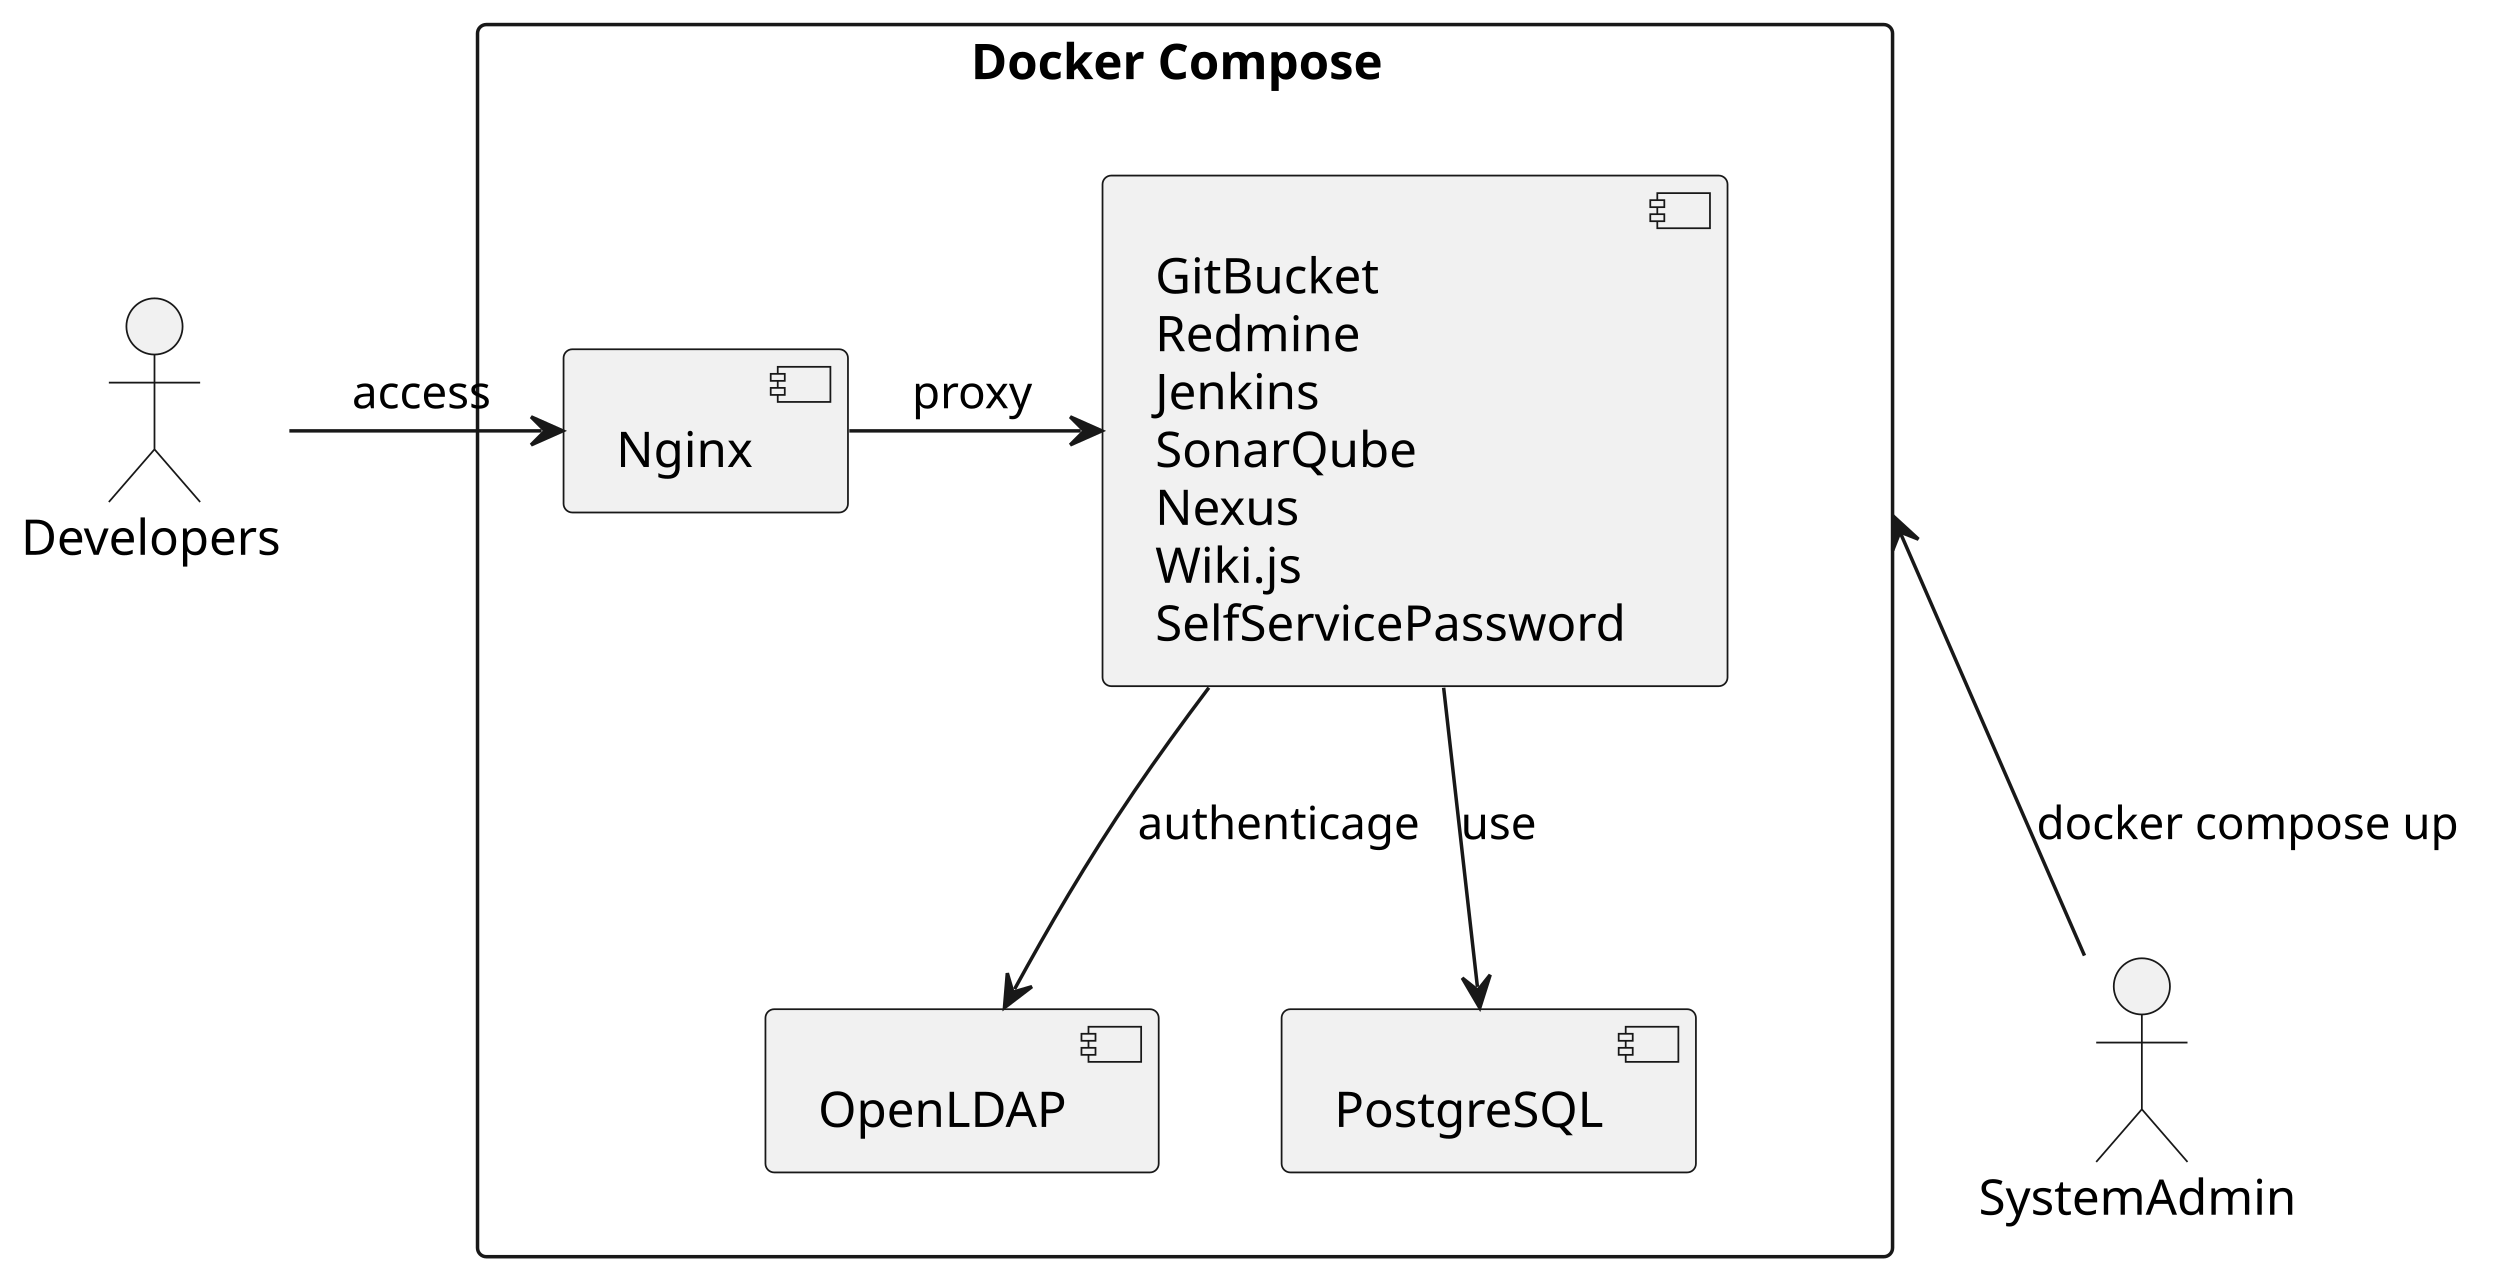
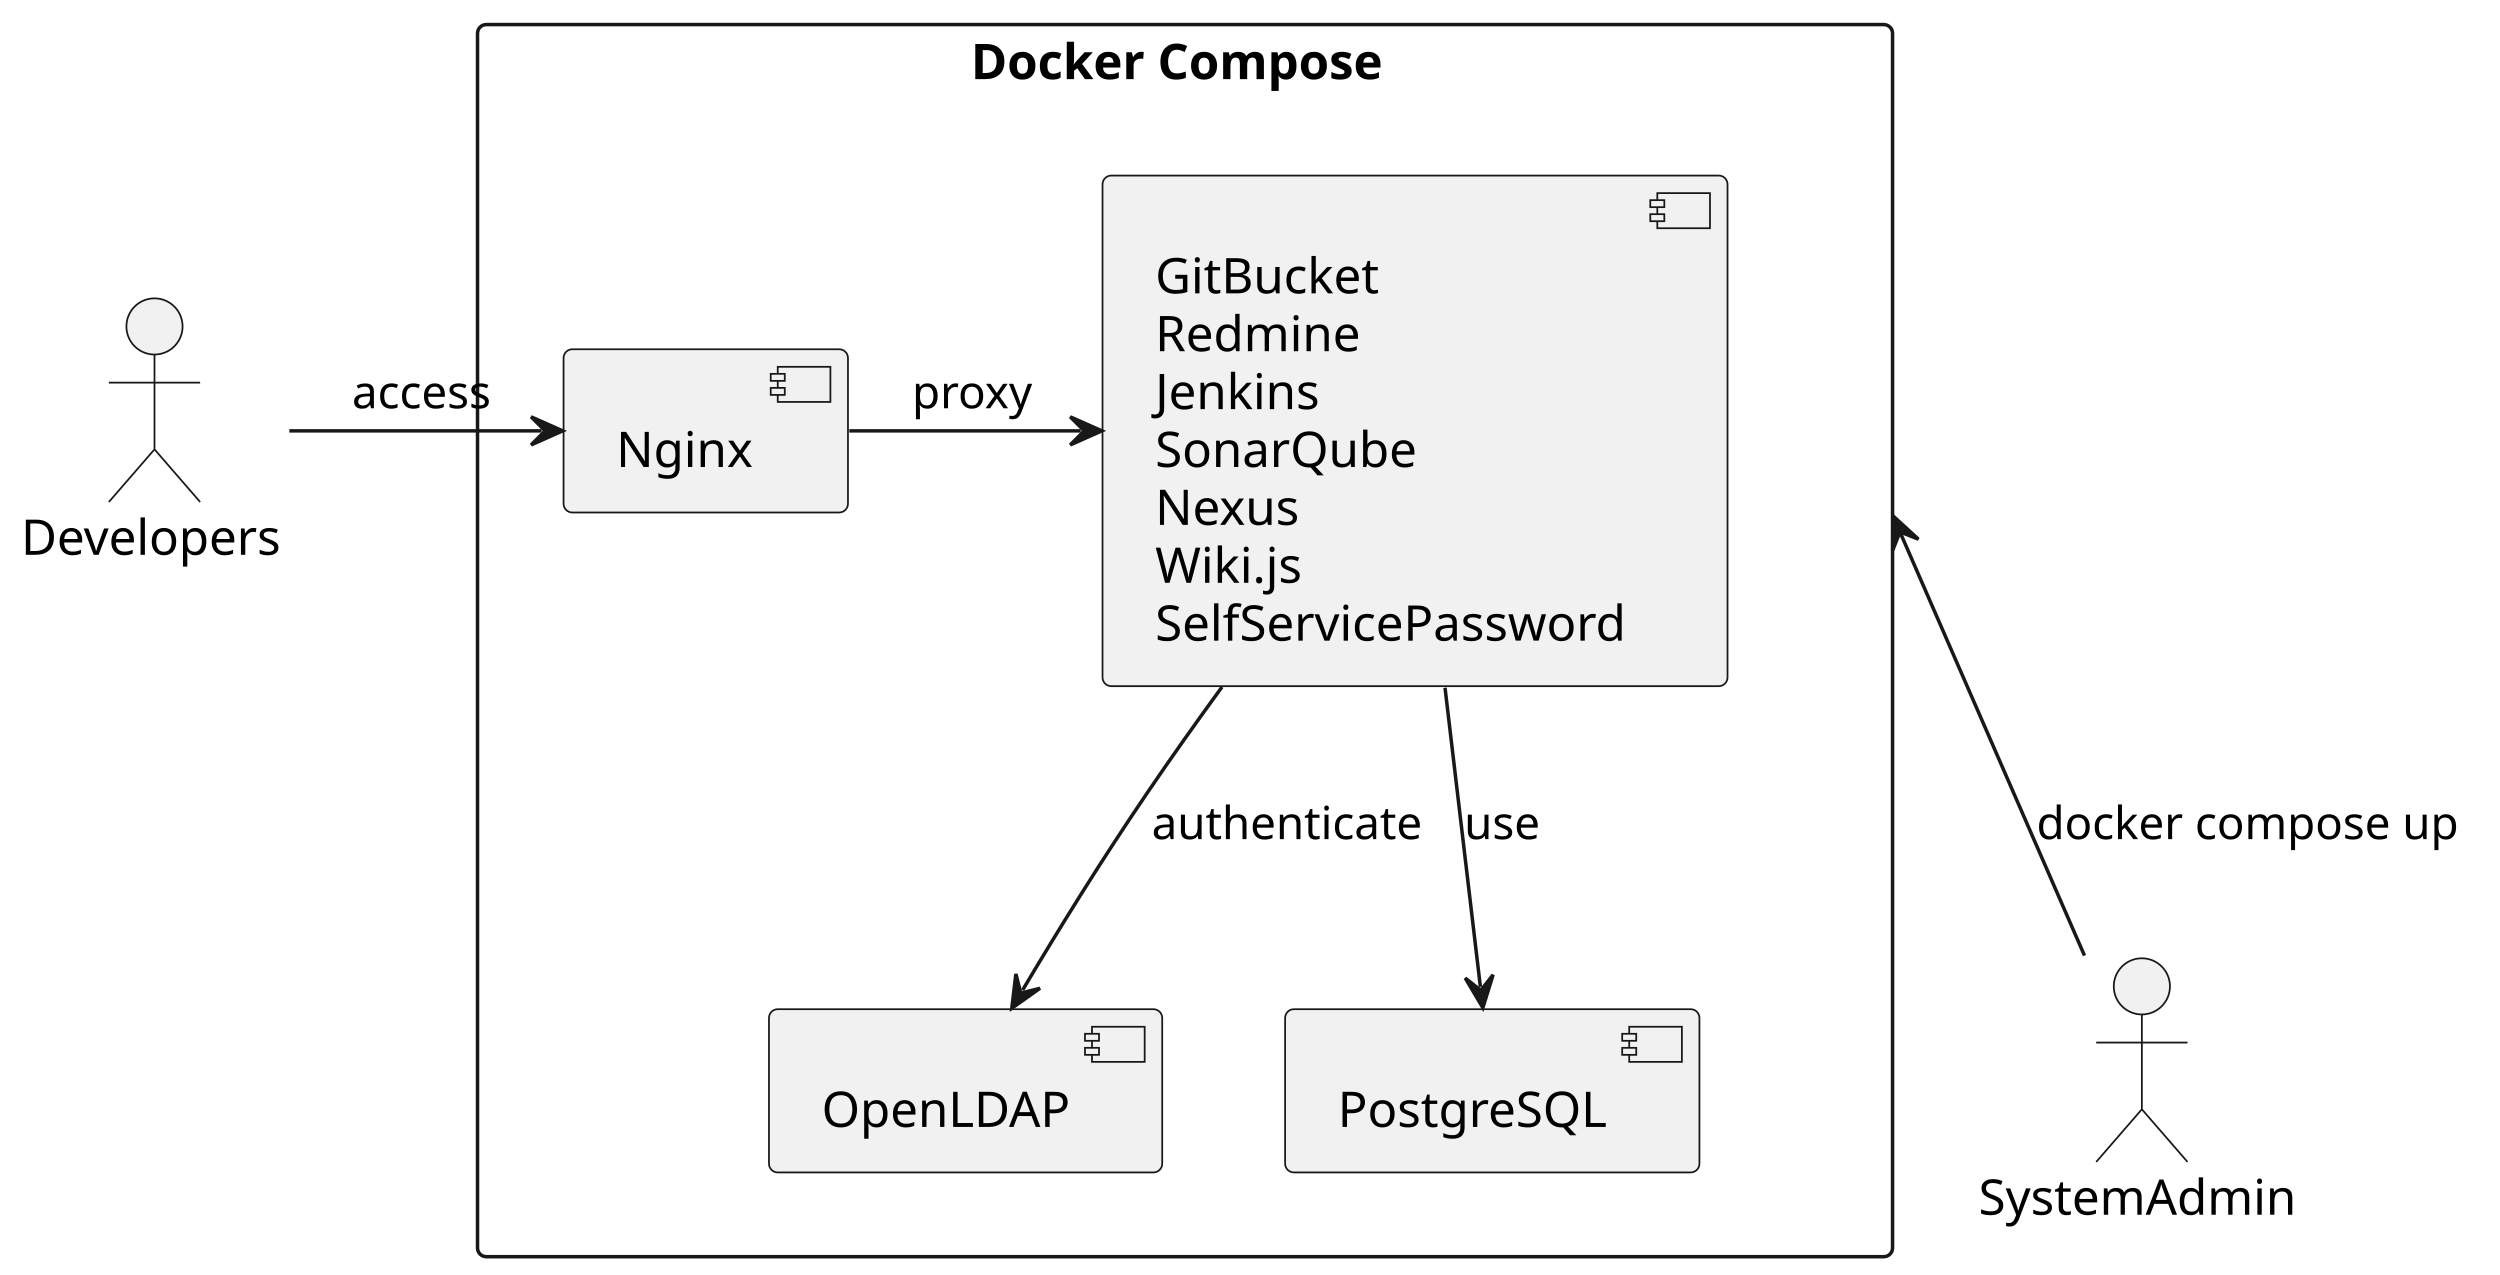
<svg xmlns="http://www.w3.org/2000/svg" contentStyleType="text/css" height="363px" preserveAspectRatio="none" style="width:712px;height:363px;background:#FFFFFF;" version="1.1" viewBox="0 0 712 363" width="712px" zoomAndPan="magnify">
  <defs />
  <g>
    <g id="cluster_docker">
      <rect fill="none" height="350.91" rx="2.5" ry="2.5" style="stroke:#181818;stroke-width:1.0;" width="403" x="136" y="7" />
      <text fill="#000000" font-family="sans-serif" font-size="14" font-weight="bold" lengthAdjust="spacing" textLength="122" x="276.5" y="22.535">Docker Compose</text>
    </g>
    <g id="elem_OpenLDAP">
-       <rect fill="#F1F1F1" height="46.488" rx="2.5" ry="2.5" style="stroke:#181818;stroke-width:0.5;" width="112" x="218" y="287.42" />
-       <rect fill="#F1F1F1" height="10" style="stroke:#181818;stroke-width:0.5;" width="15" x="310" y="292.42" />
-       <rect fill="#F1F1F1" height="2" style="stroke:#181818;stroke-width:0.5;" width="4" x="308" y="294.42" />
-       <rect fill="#F1F1F1" height="2" style="stroke:#181818;stroke-width:0.5;" width="4" x="308" y="298.42" />
-       <text fill="#000000" font-family="sans-serif" font-size="14" lengthAdjust="spacing" textLength="72" x="233" y="320.955">OpenLDAP</text>
+       <rect fill="#F1F1F1" height="46.488" rx="2.5" ry="2.5" style="stroke:#181818;stroke-width:0.5;" width="112" x="219" y="287.42" />
+       <rect fill="#F1F1F1" height="10" style="stroke:#181818;stroke-width:0.5;" width="15" x="311" y="292.42" />
+       <rect fill="#F1F1F1" height="2" style="stroke:#181818;stroke-width:0.5;" width="4" x="309" y="294.42" />
+       <rect fill="#F1F1F1" height="2" style="stroke:#181818;stroke-width:0.5;" width="4" x="309" y="298.42" />
+       <text fill="#000000" font-family="sans-serif" font-size="14" lengthAdjust="spacing" textLength="72" x="234" y="320.955">OpenLDAP</text>
    </g>
    <g id="elem_Nginx">
      <rect fill="#F1F1F1" height="46.488" rx="2.5" ry="2.5" style="stroke:#181818;stroke-width:0.5;" width="81" x="160.5" y="99.47" />
      <rect fill="#F1F1F1" height="10" style="stroke:#181818;stroke-width:0.5;" width="15" x="221.5" y="104.47" />
      <rect fill="#F1F1F1" height="2" style="stroke:#181818;stroke-width:0.5;" width="4" x="219.5" y="106.47" />
      <rect fill="#F1F1F1" height="2" style="stroke:#181818;stroke-width:0.5;" width="4" x="219.5" y="110.47" />
      <text fill="#000000" font-family="sans-serif" font-size="14" lengthAdjust="spacing" textLength="41" x="175.5" y="133.005">Nginx</text>
    </g>
    <g id="elem_PostgreSQL">
-       <rect fill="#F1F1F1" height="46.488" rx="2.5" ry="2.5" style="stroke:#181818;stroke-width:0.5;" width="118" x="365" y="287.42" />
-       <rect fill="#F1F1F1" height="10" style="stroke:#181818;stroke-width:0.5;" width="15" x="463" y="292.42" />
-       <rect fill="#F1F1F1" height="2" style="stroke:#181818;stroke-width:0.5;" width="4" x="461" y="294.42" />
-       <rect fill="#F1F1F1" height="2" style="stroke:#181818;stroke-width:0.5;" width="4" x="461" y="298.42" />
-       <text fill="#000000" font-family="sans-serif" font-size="14" lengthAdjust="spacing" textLength="78" x="380" y="320.955">PostgreSQL</text>
+       <rect fill="#F1F1F1" height="46.488" rx="2.5" ry="2.5" style="stroke:#181818;stroke-width:0.5;" width="118" x="366" y="287.42" />
+       <rect fill="#F1F1F1" height="10" style="stroke:#181818;stroke-width:0.5;" width="15" x="464" y="292.42" />
+       <rect fill="#F1F1F1" height="2" style="stroke:#181818;stroke-width:0.5;" width="4" x="462" y="294.42" />
+       <rect fill="#F1F1F1" height="2" style="stroke:#181818;stroke-width:0.5;" width="4" x="462" y="298.42" />
+       <text fill="#000000" font-family="sans-serif" font-size="14" lengthAdjust="spacing" textLength="78" x="381" y="320.955">PostgreSQL</text>
    </g>
    <g id="elem_Servers">
      <rect fill="#F1F1F1" height="145.418" rx="2.5" ry="2.5" style="stroke:#181818;stroke-width:0.5;" width="178" x="314" y="50" />
      <rect fill="#F1F1F1" height="10" style="stroke:#181818;stroke-width:0.5;" width="15" x="472" y="55" />
      <rect fill="#F1F1F1" height="2" style="stroke:#181818;stroke-width:0.5;" width="4" x="470" y="57" />
      <rect fill="#F1F1F1" height="2" style="stroke:#181818;stroke-width:0.5;" width="4" x="470" y="61" />
      <text fill="#000000" font-family="sans-serif" font-size="14" lengthAdjust="spacing" textLength="64" x="329" y="83.535">GitBucket</text>
      <text fill="#000000" font-family="sans-serif" font-size="14" lengthAdjust="spacing" textLength="60" x="329" y="100.023">Redmine</text>
      <text fill="#000000" font-family="sans-serif" font-size="14" lengthAdjust="spacing" textLength="49" x="329" y="116.512">Jenkins</text>
      <text fill="#000000" font-family="sans-serif" font-size="14" lengthAdjust="spacing" textLength="77" x="329" y="133">SonarQube</text>
      <text fill="#000000" font-family="sans-serif" font-size="14" lengthAdjust="spacing" textLength="43" x="329" y="149.488">Nexus</text>
      <text fill="#000000" font-family="sans-serif" font-size="14" lengthAdjust="spacing" textLength="43" x="329" y="165.977">Wiki.js</text>
      <text fill="#000000" font-family="sans-serif" font-size="14" lengthAdjust="spacing" textLength="138" x="329" y="182.465">SelfServicePassword</text>
    </g>
    <g id="elem_SystemAdmin">
      <ellipse cx="610" cy="280.92" fill="#F1F1F1" rx="8" ry="8" style="stroke:#181818;stroke-width:0.5;" />
      <path d="M610,288.92 L610,315.92 M597,296.92 L623,296.92 M610,315.92 L597,330.92 M610,315.92 L623,330.92 " fill="none" style="stroke:#181818;stroke-width:0.5;" />
      <text fill="#000000" font-family="sans-serif" font-size="14" lengthAdjust="spacing" textLength="93" x="563.5" y="345.955">SystemAdmin</text>
    </g>
    <g id="elem_Developers">
      <ellipse cx="44" cy="92.97" fill="#F1F1F1" rx="8" ry="8" style="stroke:#181818;stroke-width:0.5;" />
      <path d="M44,100.97 L44,127.97 M31,108.97 L57,108.97 M44,127.97 L31,142.97 M44,127.97 L57,142.97 " fill="none" style="stroke:#181818;stroke-width:0.5;" />
      <text fill="#000000" font-family="sans-serif" font-size="14" lengthAdjust="spacing" textLength="76" x="6" y="158.005">Developers</text>
    </g>
    <g id="link_Servers_PostgreSQL">
-       <path d="M411.15,195.87 C414.82,228.34 418.206,258.408 420.766,281.058 " fill="none" id="Servers-to-PostgreSQL" style="stroke:#181818;stroke-width:1.0;" />
-       <polygon fill="#181818" points="421.44,287.02,424.404,277.628,420.878,282.052,416.454,278.526,421.44,287.02" style="stroke:#181818;stroke-width:1.0;" />
-       <text fill="#000000" font-family="sans-serif" font-size="13" lengthAdjust="spacing" textLength="22" x="416" y="238.988">use</text>
+       <path d="M411.54,195.87 C415.38,228.34 418.935,258.412 421.615,281.062 " fill="none" id="Servers-to-PostgreSQL" style="stroke:#181818;stroke-width:1.0;" />
+       <polygon fill="#181818" points="422.32,287.02,425.235,277.612,421.733,282.055,417.29,278.552,422.32,287.02" style="stroke:#181818;stroke-width:1.0;" />
+       <text fill="#000000" font-family="sans-serif" font-size="13" lengthAdjust="spacing" textLength="22" x="417" y="238.988">use</text>
    </g>
    <g id="link_Servers_OpenLDAP">
-       <path d="M344.28,195.85 C336.9,205.63 329.63,215.67 323,225.42 C309.31,245.58 298.401,264.447 288.951,281.707 " fill="none" id="Servers-to-OpenLDAP" style="stroke:#181818;stroke-width:1.0;" />
-       <polygon fill="#181818" points="286.07,286.97,293.901,280.997,288.471,282.584,286.884,277.155,286.07,286.97" style="stroke:#181818;stroke-width:1.0;" />
-       <text fill="#000000" font-family="sans-serif" font-size="13" lengthAdjust="spacing" textLength="81" x="324" y="238.988">authenticage</text>
+       <path d="M348.02,195.65 C340.81,205.55 333.63,215.67 327,225.42 C313.08,245.89 301.437,264.823 291.227,281.993 " fill="none" id="Servers-to-OpenLDAP" style="stroke:#181818;stroke-width:1.0;" />
+       <polygon fill="#181818" points="288.16,287.15,296.198,281.459,290.716,282.852,289.322,277.37,288.16,287.15" style="stroke:#181818;stroke-width:1.0;" />
+       <text fill="#000000" font-family="sans-serif" font-size="13" lengthAdjust="spacing" textLength="78" x="328" y="238.988">authenticate</text>
    </g>
    <g id="link_docker_SystemAdmin">
      <path d="M541.502,152.408 C541.794,153.078 539.913,148.759 540.214,149.451 C540.817,150.834 541.438,152.261 542.076,153.726 C543.353,156.658 544.698,159.747 546.101,162.966 C548.906,169.406 551.938,176.368 555.106,183.641 C567.778,212.732 582.61,246.785 593.66,272.15 " fill="none" id="docker-backto-SystemAdmin" style="stroke:#181818;stroke-width:1.0;" />
      <polygon fill="#181818" points="539.106,146.907,539.033,156.756,541.103,151.491,546.367,153.561,539.106,146.907" style="stroke:#181818;stroke-width:1.0;" />
      <text fill="#000000" font-family="sans-serif" font-size="13" lengthAdjust="spacing" textLength="124" x="580" y="238.988">docker compose up</text>
    </g>
    <g id="link_Developers_Nginx">
      <path d="M82.41,122.71 C106.01,122.71 130.22,122.71 154.25,122.71 " fill="none" id="Developers-to-Nginx" style="stroke:#181818;stroke-width:1.0;" />
      <polygon fill="#181818" points="160.25,122.71,151.25,118.71,155.25,122.71,151.25,126.71,160.25,122.71" style="stroke:#181818;stroke-width:1.0;" />
      <text fill="#000000" font-family="sans-serif" font-size="13" lengthAdjust="spacing" textLength="42" x="100.25" y="116.278">access</text>
    </g>
    <g id="link_Nginx_Servers">
      <path d="M241.88,122.71 C262.63,122.71 282.7,122.71 307.79,122.71 " fill="none" id="Nginx-to-Servers" style="stroke:#181818;stroke-width:1.0;" />
      <polygon fill="#181818" points="313.79,122.71,304.79,118.71,308.79,122.71,304.79,126.71,313.79,122.71" style="stroke:#181818;stroke-width:1.0;" />
      <text fill="#000000" font-family="sans-serif" font-size="13" lengthAdjust="spacing" textLength="36" x="259.75" y="116.278">proxy</text>
    </g>
  </g>
</svg>
